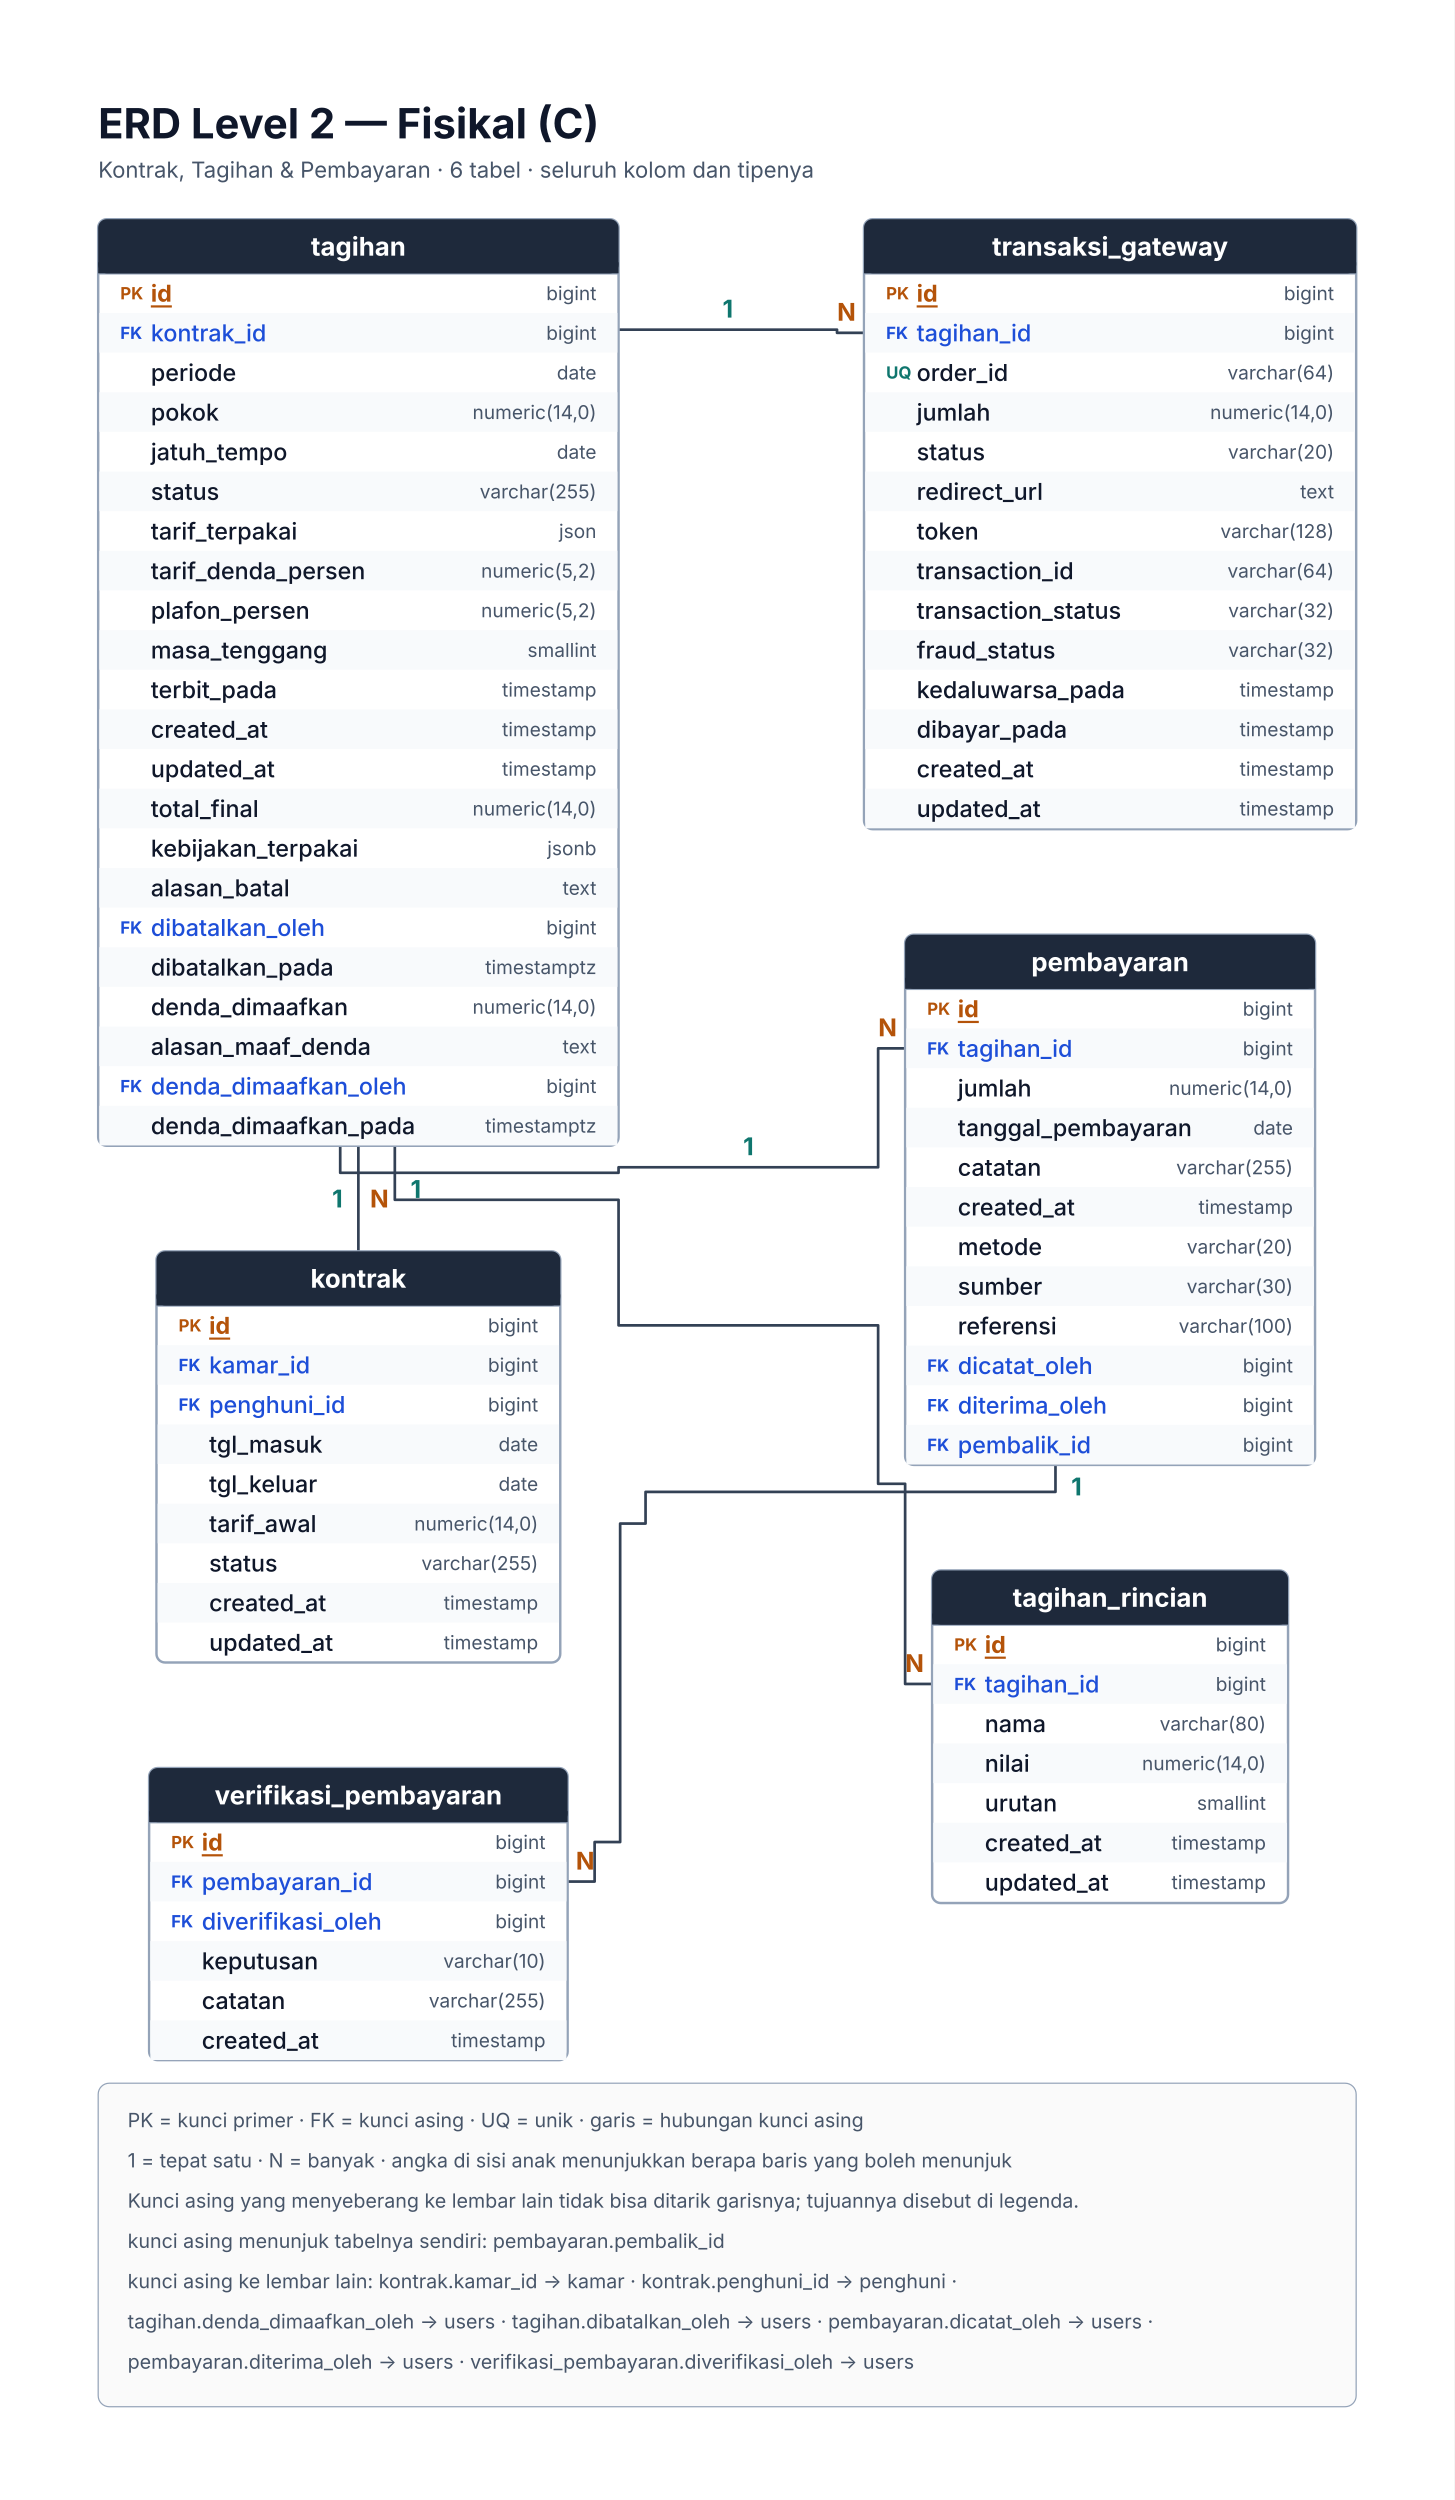
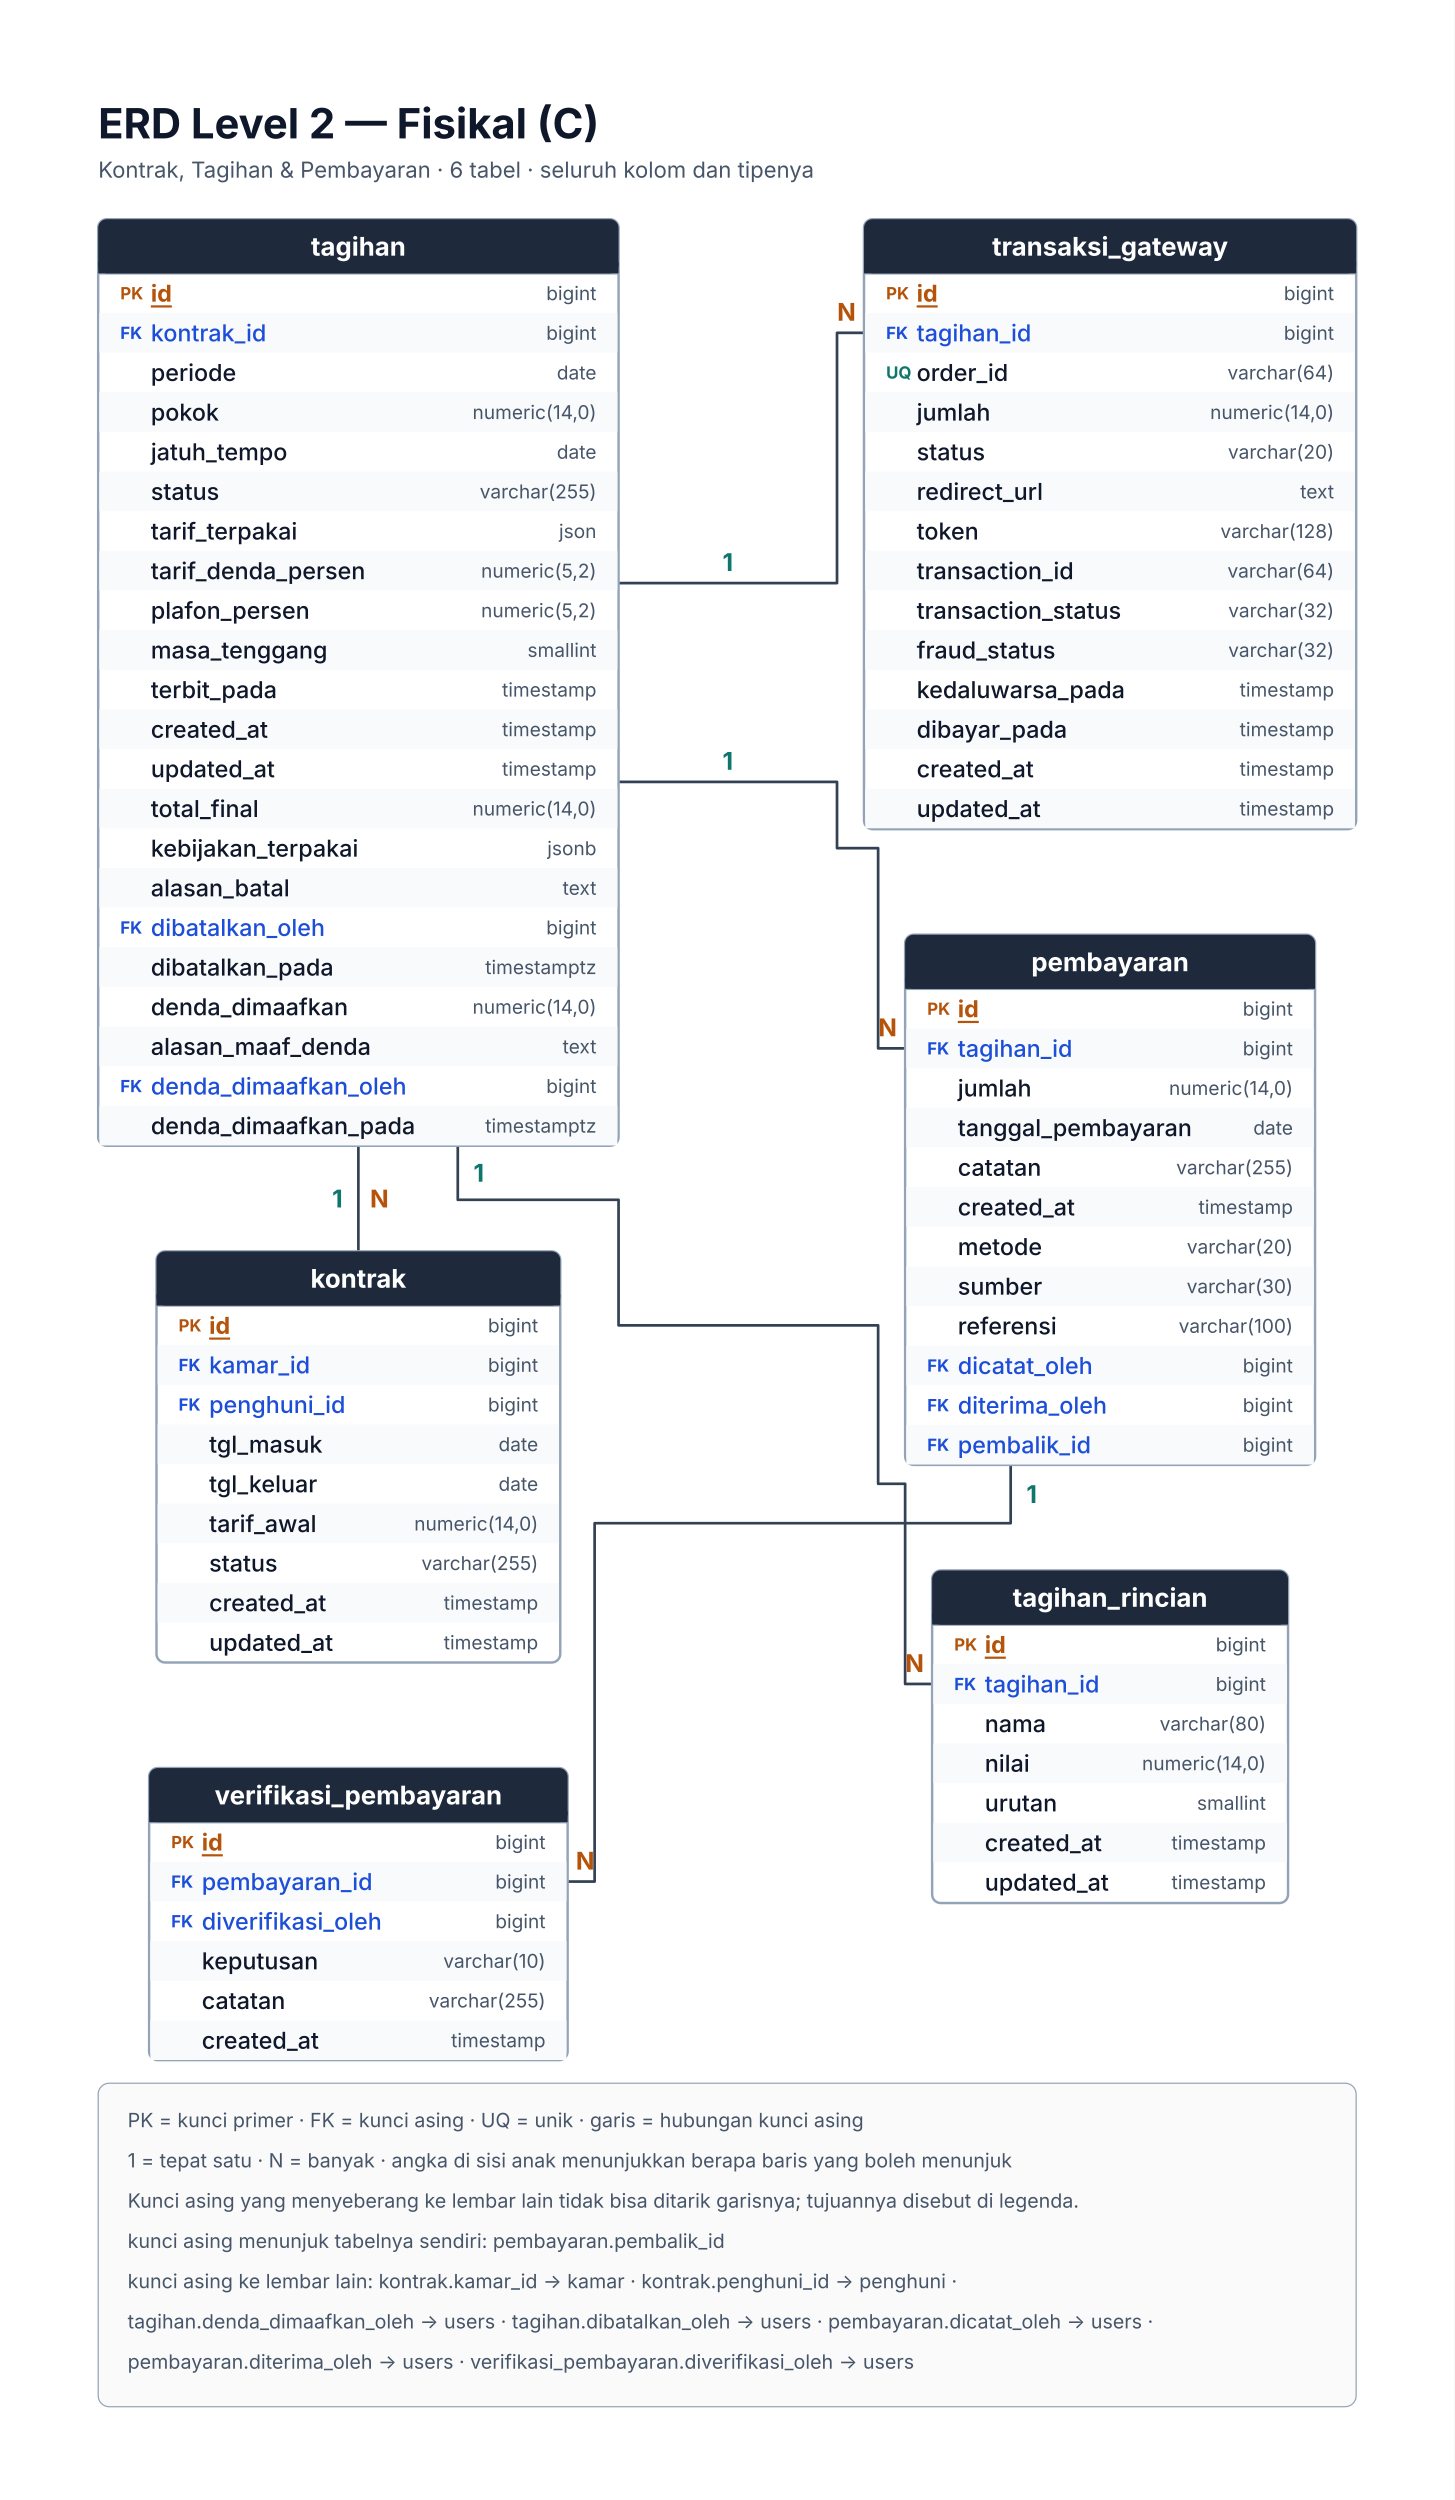
<svg xmlns="http://www.w3.org/2000/svg" width="1185" height="2037" viewBox="0 0 1185 2037" font-family="'Segoe UI', 'Inter', 'Helvetica Neue', Arial, sans-serif">
  <rect width="1185" height="2037" fill="#ffffff" />
  <text x="80" y="100.4" text-anchor="start" dominant-baseline="central" font-size="34" font-weight="700" fill="#0f172a">ERD Level 2 — Fisikal (C)</text>
  <text x="80" y="138.2" text-anchor="start" dominant-baseline="central" font-size="18" font-weight="400" fill="#475569">Kontrak, Tagihan &amp; Pembayaran · 6 tabel · seluruh kolom dan tipenya</text>
  <path d="M 292 933.6 L 292 1019.6" fill="none" stroke="#334155" stroke-width="2.2" stroke-linejoin="round" stroke-linecap="round" />
-   <path d="M 759.5 1372.1 L 737.5 1372.1 L 737.5 1209 L 715.5 1209 L 715.5 1079.9 L 504 1079.9 L 504 977.6 L 321.7 977.6 L 321.7 933.6" fill="none" stroke="#334155" stroke-width="2.2" stroke-linejoin="round" stroke-linecap="round" />
-   <path d="M 737.5 854.2 L 715.5 854.2 L 715.5 951.1 L 504 951.1 L 504 955.6 L 277.2 955.6 L 277.2 933.6" fill="none" stroke="#334155" stroke-width="2.2" stroke-linejoin="round" stroke-linecap="round" />
-   <path d="M 462.5 1533.1 L 484.5 1533.1 L 484.5 1500.9 L 505.3 1500.9 L 505.3 1241.4 L 526 1241.4 L 526 1215.6 L 860 1215.6 L 860 1193.6" fill="none" stroke="#334155" stroke-width="2.2" stroke-linejoin="round" stroke-linecap="round" />
-   <path d="M 704 271.2 L 682 271.2 L 682 268.6 L 504 268.6" fill="none" stroke="#334155" stroke-width="2.2" stroke-linejoin="round" stroke-linecap="round" />
+   <path d="M 759.5 1372.1 L 737.5 1372.1 L 737.5 1209 L 715.5 1209 L 715.5 1079.9 L 504 1079.9 L 504 977.6 L 373 977.6 L 373 933.6" fill="none" stroke="#334155" stroke-width="2.2" stroke-linejoin="round" stroke-linecap="round" />
+   <path d="M 737.5 854.2 L 715.5 854.2 L 715.5 691.1 L 682 691.1 L 682 637.1 L 504 637.1" fill="none" stroke="#334155" stroke-width="2.2" stroke-linejoin="round" stroke-linecap="round" />
+   <path d="M 462.5 1533.1 L 484.5 1533.1 L 484.5 1241.1 L 823.5 1241.1 L 823.5 1193.6" fill="none" stroke="#334155" stroke-width="2.2" stroke-linejoin="round" stroke-linecap="round" />
+   <path d="M 704 271.2 L 682 271.2 L 682 475.1 L 504 475.1" fill="none" stroke="#334155" stroke-width="2.2" stroke-linejoin="round" stroke-linecap="round" />
  <rect x="127.5" y="1019.6" width="329" height="335" rx="7" fill="#ffffff" stroke="#94a3b8" stroke-width="2" />
  <path d="M 127.5 1063.7 L 456.5 1063.7" stroke="#94a3b8" stroke-width="2" />
  <rect x="127.5" y="1019.6" width="329" height="44.1" rx="7" fill="#1e293b" />
  <rect x="127.5" y="1054.7" width="329" height="9" fill="#1e293b" />
  <text x="292" y="1041.6" text-anchor="middle" dominant-baseline="central" font-size="21" font-weight="700" fill="#ffffff">kontrak</text>
  <text x="145.5" y="1079.9" text-anchor="start" dominant-baseline="central" font-size="13.68" font-weight="700" fill="#b45309">PK</text>
  <text x="170.4" y="1079.9" text-anchor="start" dominant-baseline="central" font-size="19" font-weight="700" text-decoration="underline" fill="#b45309">id</text>
  <text x="438.5" y="1079.9" text-anchor="end" dominant-baseline="central" font-size="15.58" font-weight="400" fill="#475569">bigint</text>
  <rect x="128.5" y="1096" width="327" height="32.3" fill="#f8fafc" />
  <text x="145.5" y="1112.1" text-anchor="start" dominant-baseline="central" font-size="13.68" font-weight="700" fill="#1d4ed8">FK</text>
  <text x="170.4" y="1112.1" text-anchor="start" dominant-baseline="central" font-size="19" font-weight="500" fill="#1d4ed8">kamar_id</text>
  <text x="438.5" y="1112.1" text-anchor="end" dominant-baseline="central" font-size="15.58" font-weight="400" fill="#475569">bigint</text>
  <text x="145.5" y="1144.4" text-anchor="start" dominant-baseline="central" font-size="13.68" font-weight="700" fill="#1d4ed8">FK</text>
  <text x="170.4" y="1144.4" text-anchor="start" dominant-baseline="central" font-size="19" font-weight="500" fill="#1d4ed8">penghuni_id</text>
  <text x="438.5" y="1144.4" text-anchor="end" dominant-baseline="central" font-size="15.58" font-weight="400" fill="#475569">bigint</text>
  <rect x="128.5" y="1160.6" width="327" height="32.3" fill="#f8fafc" />
  <text x="170.4" y="1176.7" text-anchor="start" dominant-baseline="central" font-size="19" font-weight="500" fill="#0f172a">tgl_masuk</text>
  <text x="438.5" y="1176.7" text-anchor="end" dominant-baseline="central" font-size="15.58" font-weight="400" fill="#475569">date</text>
  <text x="170.4" y="1209" text-anchor="start" dominant-baseline="central" font-size="19" font-weight="500" fill="#0f172a">tgl_keluar</text>
  <text x="438.5" y="1209" text-anchor="end" dominant-baseline="central" font-size="15.58" font-weight="400" fill="#475569">date</text>
  <rect x="128.5" y="1225.2" width="327" height="32.3" fill="#f8fafc" />
  <text x="170.4" y="1241.4" text-anchor="start" dominant-baseline="central" font-size="19" font-weight="500" fill="#0f172a">tarif_awal</text>
  <text x="438.5" y="1241.4" text-anchor="end" dominant-baseline="central" font-size="15.58" font-weight="400" fill="#475569">numeric(14,0)</text>
  <text x="170.4" y="1273.6" text-anchor="start" dominant-baseline="central" font-size="19" font-weight="500" fill="#0f172a">status</text>
  <text x="438.5" y="1273.6" text-anchor="end" dominant-baseline="central" font-size="15.58" font-weight="400" fill="#475569">varchar(255)</text>
  <rect x="128.5" y="1289.8" width="327" height="32.3" fill="#f8fafc" />
  <text x="170.4" y="1305.9" text-anchor="start" dominant-baseline="central" font-size="19" font-weight="500" fill="#0f172a">created_at</text>
  <text x="438.5" y="1305.9" text-anchor="end" dominant-baseline="central" font-size="15.58" font-weight="400" fill="#475569">timestamp</text>
  <text x="170.4" y="1338.2" text-anchor="start" dominant-baseline="central" font-size="19" font-weight="500" fill="#0f172a">updated_at</text>
  <text x="438.5" y="1338.2" text-anchor="end" dominant-baseline="central" font-size="15.58" font-weight="400" fill="#475569">timestamp</text>
  <rect x="80" y="178.6" width="424" height="755" rx="7" fill="#ffffff" stroke="#94a3b8" stroke-width="2" />
  <path d="M 80 222.7 L 504 222.7" stroke="#94a3b8" stroke-width="2" />
  <rect x="80" y="178.6" width="424" height="44.1" rx="7" fill="#1e293b" />
  <rect x="80" y="213.7" width="424" height="9" fill="#1e293b" />
  <text x="292" y="200.7" text-anchor="middle" dominant-baseline="central" font-size="21" font-weight="700" fill="#ffffff">tagihan</text>
  <text x="98" y="238.9" text-anchor="start" dominant-baseline="central" font-size="13.68" font-weight="700" fill="#b45309">PK</text>
  <text x="122.9" y="238.9" text-anchor="start" dominant-baseline="central" font-size="19" font-weight="700" text-decoration="underline" fill="#b45309">id</text>
  <text x="486" y="238.9" text-anchor="end" dominant-baseline="central" font-size="15.58" font-weight="400" fill="#475569">bigint</text>
  <rect x="81" y="255" width="422" height="32.3" fill="#f8fafc" />
  <text x="98" y="271.2" text-anchor="start" dominant-baseline="central" font-size="13.68" font-weight="700" fill="#1d4ed8">FK</text>
  <text x="122.9" y="271.2" text-anchor="start" dominant-baseline="central" font-size="19" font-weight="500" fill="#1d4ed8">kontrak_id</text>
  <text x="486" y="271.2" text-anchor="end" dominant-baseline="central" font-size="15.58" font-weight="400" fill="#475569">bigint</text>
  <text x="122.9" y="303.5" text-anchor="start" dominant-baseline="central" font-size="19" font-weight="500" fill="#0f172a">periode</text>
  <text x="486" y="303.5" text-anchor="end" dominant-baseline="central" font-size="15.58" font-weight="400" fill="#475569">date</text>
  <rect x="81" y="319.6" width="422" height="32.3" fill="#f8fafc" />
  <text x="122.9" y="335.8" text-anchor="start" dominant-baseline="central" font-size="19" font-weight="500" fill="#0f172a">pokok</text>
  <text x="486" y="335.8" text-anchor="end" dominant-baseline="central" font-size="15.58" font-weight="400" fill="#475569">numeric(14,0)</text>
  <text x="122.9" y="368.1" text-anchor="start" dominant-baseline="central" font-size="19" font-weight="500" fill="#0f172a">jatuh_tempo</text>
  <text x="486" y="368.1" text-anchor="end" dominant-baseline="central" font-size="15.58" font-weight="400" fill="#475569">date</text>
  <rect x="81" y="384.2" width="422" height="32.3" fill="#f8fafc" />
  <text x="122.9" y="400.4" text-anchor="start" dominant-baseline="central" font-size="19" font-weight="500" fill="#0f172a">status</text>
  <text x="486" y="400.4" text-anchor="end" dominant-baseline="central" font-size="15.58" font-weight="400" fill="#475569">varchar(255)</text>
  <text x="122.9" y="432.7" text-anchor="start" dominant-baseline="central" font-size="19" font-weight="500" fill="#0f172a">tarif_terpakai</text>
  <text x="486" y="432.7" text-anchor="end" dominant-baseline="central" font-size="15.58" font-weight="400" fill="#475569">json</text>
  <rect x="81" y="448.8" width="422" height="32.3" fill="#f8fafc" />
  <text x="122.9" y="465" text-anchor="start" dominant-baseline="central" font-size="19" font-weight="500" fill="#0f172a">tarif_denda_persen</text>
  <text x="486" y="465" text-anchor="end" dominant-baseline="central" font-size="15.58" font-weight="400" fill="#475569">numeric(5,2)</text>
  <text x="122.9" y="497.3" text-anchor="start" dominant-baseline="central" font-size="19" font-weight="500" fill="#0f172a">plafon_persen</text>
  <text x="486" y="497.3" text-anchor="end" dominant-baseline="central" font-size="15.58" font-weight="400" fill="#475569">numeric(5,2)</text>
  <rect x="81" y="513.4" width="422" height="32.3" fill="#f8fafc" />
  <text x="122.9" y="529.6" text-anchor="start" dominant-baseline="central" font-size="19" font-weight="500" fill="#0f172a">masa_tenggang</text>
  <text x="486" y="529.6" text-anchor="end" dominant-baseline="central" font-size="15.58" font-weight="400" fill="#475569">smallint</text>
  <text x="122.9" y="561.9" text-anchor="start" dominant-baseline="central" font-size="19" font-weight="500" fill="#0f172a">terbit_pada</text>
  <text x="486" y="561.9" text-anchor="end" dominant-baseline="central" font-size="15.58" font-weight="400" fill="#475569">timestamp</text>
  <rect x="81" y="578" width="422" height="32.3" fill="#f8fafc" />
  <text x="122.9" y="594.2" text-anchor="start" dominant-baseline="central" font-size="19" font-weight="500" fill="#0f172a">created_at</text>
  <text x="486" y="594.2" text-anchor="end" dominant-baseline="central" font-size="15.58" font-weight="400" fill="#475569">timestamp</text>
  <text x="122.9" y="626.4" text-anchor="start" dominant-baseline="central" font-size="19" font-weight="500" fill="#0f172a">updated_at</text>
  <text x="486" y="626.4" text-anchor="end" dominant-baseline="central" font-size="15.58" font-weight="400" fill="#475569">timestamp</text>
  <rect x="81" y="642.6" width="422" height="32.3" fill="#f8fafc" />
  <text x="122.9" y="658.8" text-anchor="start" dominant-baseline="central" font-size="19" font-weight="500" fill="#0f172a">total_final</text>
  <text x="486" y="658.8" text-anchor="end" dominant-baseline="central" font-size="15.58" font-weight="400" fill="#475569">numeric(14,0)</text>
  <text x="122.9" y="691.1" text-anchor="start" dominant-baseline="central" font-size="19" font-weight="500" fill="#0f172a">kebijakan_terpakai</text>
  <text x="486" y="691.1" text-anchor="end" dominant-baseline="central" font-size="15.58" font-weight="400" fill="#475569">jsonb</text>
  <rect x="81" y="707.2" width="422" height="32.3" fill="#f8fafc" />
  <text x="122.9" y="723.4" text-anchor="start" dominant-baseline="central" font-size="19" font-weight="500" fill="#0f172a">alasan_batal</text>
  <text x="486" y="723.4" text-anchor="end" dominant-baseline="central" font-size="15.58" font-weight="400" fill="#475569">text</text>
  <text x="98" y="755.7" text-anchor="start" dominant-baseline="central" font-size="13.68" font-weight="700" fill="#1d4ed8">FK</text>
  <text x="122.9" y="755.7" text-anchor="start" dominant-baseline="central" font-size="19" font-weight="500" fill="#1d4ed8">dibatalkan_oleh</text>
  <text x="486" y="755.7" text-anchor="end" dominant-baseline="central" font-size="15.58" font-weight="400" fill="#475569">bigint</text>
  <rect x="81" y="771.8" width="422" height="32.3" fill="#f8fafc" />
  <text x="122.9" y="788" text-anchor="start" dominant-baseline="central" font-size="19" font-weight="500" fill="#0f172a">dibatalkan_pada</text>
  <text x="486" y="788" text-anchor="end" dominant-baseline="central" font-size="15.58" font-weight="400" fill="#475569">timestamptz</text>
  <text x="122.9" y="820.3" text-anchor="start" dominant-baseline="central" font-size="19" font-weight="500" fill="#0f172a">denda_dimaafkan</text>
  <text x="486" y="820.3" text-anchor="end" dominant-baseline="central" font-size="15.58" font-weight="400" fill="#475569">numeric(14,0)</text>
  <rect x="81" y="836.4" width="422" height="32.3" fill="#f8fafc" />
  <text x="122.9" y="852.6" text-anchor="start" dominant-baseline="central" font-size="19" font-weight="500" fill="#0f172a">alasan_maaf_denda</text>
  <text x="486" y="852.6" text-anchor="end" dominant-baseline="central" font-size="15.58" font-weight="400" fill="#475569">text</text>
  <text x="98" y="884.9" text-anchor="start" dominant-baseline="central" font-size="13.68" font-weight="700" fill="#1d4ed8">FK</text>
  <text x="122.9" y="884.9" text-anchor="start" dominant-baseline="central" font-size="19" font-weight="500" fill="#1d4ed8">denda_dimaafkan_oleh</text>
  <text x="486" y="884.9" text-anchor="end" dominant-baseline="central" font-size="15.58" font-weight="400" fill="#475569">bigint</text>
  <rect x="81" y="901" width="422" height="32.3" fill="#f8fafc" />
  <text x="122.9" y="917.2" text-anchor="start" dominant-baseline="central" font-size="19" font-weight="500" fill="#0f172a">denda_dimaafkan_pada</text>
  <text x="486" y="917.2" text-anchor="end" dominant-baseline="central" font-size="15.58" font-weight="400" fill="#475569">timestamptz</text>
  <rect x="759.5" y="1279.6" width="290" height="271" rx="7" fill="#ffffff" stroke="#94a3b8" stroke-width="2" />
  <path d="M 759.5 1323.7 L 1049.5 1323.7" stroke="#94a3b8" stroke-width="2" />
  <rect x="759.5" y="1279.6" width="290" height="44.1" rx="7" fill="#1e293b" />
  <rect x="759.5" y="1314.7" width="290" height="9" fill="#1e293b" />
  <text x="904.5" y="1301.6" text-anchor="middle" dominant-baseline="central" font-size="21" font-weight="700" fill="#ffffff">tagihan_rincian</text>
  <text x="777.5" y="1339.9" text-anchor="start" dominant-baseline="central" font-size="13.68" font-weight="700" fill="#b45309">PK</text>
  <text x="802.4" y="1339.9" text-anchor="start" dominant-baseline="central" font-size="19" font-weight="700" text-decoration="underline" fill="#b45309">id</text>
  <text x="1031.5" y="1339.9" text-anchor="end" dominant-baseline="central" font-size="15.58" font-weight="400" fill="#475569">bigint</text>
  <rect x="760.5" y="1356" width="288" height="32.3" fill="#f8fafc" />
  <text x="777.5" y="1372.1" text-anchor="start" dominant-baseline="central" font-size="13.68" font-weight="700" fill="#1d4ed8">FK</text>
  <text x="802.4" y="1372.1" text-anchor="start" dominant-baseline="central" font-size="19" font-weight="500" fill="#1d4ed8">tagihan_id</text>
  <text x="1031.5" y="1372.1" text-anchor="end" dominant-baseline="central" font-size="15.58" font-weight="400" fill="#475569">bigint</text>
  <text x="802.4" y="1404.4" text-anchor="start" dominant-baseline="central" font-size="19" font-weight="500" fill="#0f172a">nama</text>
  <text x="1031.5" y="1404.4" text-anchor="end" dominant-baseline="central" font-size="15.58" font-weight="400" fill="#475569">varchar(80)</text>
  <rect x="760.5" y="1420.6" width="288" height="32.3" fill="#f8fafc" />
  <text x="802.4" y="1436.7" text-anchor="start" dominant-baseline="central" font-size="19" font-weight="500" fill="#0f172a">nilai</text>
  <text x="1031.5" y="1436.7" text-anchor="end" dominant-baseline="central" font-size="15.58" font-weight="400" fill="#475569">numeric(14,0)</text>
  <text x="802.4" y="1469" text-anchor="start" dominant-baseline="central" font-size="19" font-weight="500" fill="#0f172a">urutan</text>
  <text x="1031.5" y="1469" text-anchor="end" dominant-baseline="central" font-size="15.58" font-weight="400" fill="#475569">smallint</text>
  <rect x="760.5" y="1485.2" width="288" height="32.3" fill="#f8fafc" />
  <text x="802.4" y="1501.4" text-anchor="start" dominant-baseline="central" font-size="19" font-weight="500" fill="#0f172a">created_at</text>
  <text x="1031.5" y="1501.4" text-anchor="end" dominant-baseline="central" font-size="15.58" font-weight="400" fill="#475569">timestamp</text>
  <text x="802.4" y="1533.6" text-anchor="start" dominant-baseline="central" font-size="19" font-weight="500" fill="#0f172a">updated_at</text>
  <text x="1031.5" y="1533.6" text-anchor="end" dominant-baseline="central" font-size="15.58" font-weight="400" fill="#475569">timestamp</text>
  <rect x="737.5" y="761.6" width="334" height="432" rx="7" fill="#ffffff" stroke="#94a3b8" stroke-width="2" />
  <path d="M 737.5 805.7 L 1071.5 805.7" stroke="#94a3b8" stroke-width="2" />
  <rect x="737.5" y="761.6" width="334" height="44.1" rx="7" fill="#1e293b" />
  <rect x="737.5" y="796.7" width="334" height="9" fill="#1e293b" />
  <text x="904.5" y="783.7" text-anchor="middle" dominant-baseline="central" font-size="21" font-weight="700" fill="#ffffff">pembayaran</text>
  <text x="755.5" y="821.9" text-anchor="start" dominant-baseline="central" font-size="13.68" font-weight="700" fill="#b45309">PK</text>
  <text x="780.4" y="821.9" text-anchor="start" dominant-baseline="central" font-size="19" font-weight="700" text-decoration="underline" fill="#b45309">id</text>
  <text x="1053.5" y="821.9" text-anchor="end" dominant-baseline="central" font-size="15.58" font-weight="400" fill="#475569">bigint</text>
  <rect x="738.5" y="838" width="332" height="32.3" fill="#f8fafc" />
  <text x="755.5" y="854.2" text-anchor="start" dominant-baseline="central" font-size="13.68" font-weight="700" fill="#1d4ed8">FK</text>
  <text x="780.4" y="854.2" text-anchor="start" dominant-baseline="central" font-size="19" font-weight="500" fill="#1d4ed8">tagihan_id</text>
  <text x="1053.5" y="854.2" text-anchor="end" dominant-baseline="central" font-size="15.58" font-weight="400" fill="#475569">bigint</text>
  <text x="780.4" y="886.5" text-anchor="start" dominant-baseline="central" font-size="19" font-weight="500" fill="#0f172a">jumlah</text>
  <text x="1053.5" y="886.5" text-anchor="end" dominant-baseline="central" font-size="15.58" font-weight="400" fill="#475569">numeric(14,0)</text>
  <rect x="738.5" y="902.6" width="332" height="32.3" fill="#f8fafc" />
  <text x="780.4" y="918.8" text-anchor="start" dominant-baseline="central" font-size="19" font-weight="500" fill="#0f172a">tanggal_pembayaran</text>
  <text x="1053.5" y="918.8" text-anchor="end" dominant-baseline="central" font-size="15.58" font-weight="400" fill="#475569">date</text>
  <text x="780.4" y="951.1" text-anchor="start" dominant-baseline="central" font-size="19" font-weight="500" fill="#0f172a">catatan</text>
  <text x="1053.5" y="951.1" text-anchor="end" dominant-baseline="central" font-size="15.58" font-weight="400" fill="#475569">varchar(255)</text>
  <rect x="738.5" y="967.2" width="332" height="32.3" fill="#f8fafc" />
  <text x="780.4" y="983.4" text-anchor="start" dominant-baseline="central" font-size="19" font-weight="500" fill="#0f172a">created_at</text>
  <text x="1053.5" y="983.4" text-anchor="end" dominant-baseline="central" font-size="15.58" font-weight="400" fill="#475569">timestamp</text>
  <text x="780.4" y="1015.7" text-anchor="start" dominant-baseline="central" font-size="19" font-weight="500" fill="#0f172a">metode</text>
  <text x="1053.5" y="1015.7" text-anchor="end" dominant-baseline="central" font-size="15.58" font-weight="400" fill="#475569">varchar(20)</text>
  <rect x="738.5" y="1031.8" width="332" height="32.3" fill="#f8fafc" />
  <text x="780.4" y="1048" text-anchor="start" dominant-baseline="central" font-size="19" font-weight="500" fill="#0f172a">sumber</text>
  <text x="1053.5" y="1048" text-anchor="end" dominant-baseline="central" font-size="15.58" font-weight="400" fill="#475569">varchar(30)</text>
  <text x="780.4" y="1080.3" text-anchor="start" dominant-baseline="central" font-size="19" font-weight="500" fill="#0f172a">referensi</text>
  <text x="1053.5" y="1080.3" text-anchor="end" dominant-baseline="central" font-size="15.58" font-weight="400" fill="#475569">varchar(100)</text>
  <rect x="738.5" y="1096.4" width="332" height="32.3" fill="#f8fafc" />
  <text x="755.5" y="1112.6" text-anchor="start" dominant-baseline="central" font-size="13.68" font-weight="700" fill="#1d4ed8">FK</text>
  <text x="780.4" y="1112.6" text-anchor="start" dominant-baseline="central" font-size="19" font-weight="500" fill="#1d4ed8">dicatat_oleh</text>
  <text x="1053.5" y="1112.6" text-anchor="end" dominant-baseline="central" font-size="15.58" font-weight="400" fill="#475569">bigint</text>
  <text x="755.5" y="1144.9" text-anchor="start" dominant-baseline="central" font-size="13.68" font-weight="700" fill="#1d4ed8">FK</text>
  <text x="780.4" y="1144.9" text-anchor="start" dominant-baseline="central" font-size="19" font-weight="500" fill="#1d4ed8">diterima_oleh</text>
  <text x="1053.5" y="1144.9" text-anchor="end" dominant-baseline="central" font-size="15.58" font-weight="400" fill="#475569">bigint</text>
  <rect x="738.5" y="1161" width="332" height="32.3" fill="#f8fafc" />
  <text x="755.5" y="1177.2" text-anchor="start" dominant-baseline="central" font-size="13.68" font-weight="700" fill="#1d4ed8">FK</text>
  <text x="780.4" y="1177.2" text-anchor="start" dominant-baseline="central" font-size="19" font-weight="500" fill="#1d4ed8">pembalik_id</text>
  <text x="1053.5" y="1177.2" text-anchor="end" dominant-baseline="central" font-size="15.58" font-weight="400" fill="#475569">bigint</text>
  <rect x="121.5" y="1440.6" width="341" height="238" rx="7" fill="#ffffff" stroke="#94a3b8" stroke-width="2" />
  <path d="M 121.5 1484.7 L 462.5 1484.7" stroke="#94a3b8" stroke-width="2" />
  <rect x="121.5" y="1440.6" width="341" height="44.1" rx="7" fill="#1e293b" />
  <rect x="121.5" y="1475.7" width="341" height="9" fill="#1e293b" />
  <text x="292" y="1462.6" text-anchor="middle" dominant-baseline="central" font-size="21" font-weight="700" fill="#ffffff">verifikasi_pembayaran</text>
  <text x="139.5" y="1500.9" text-anchor="start" dominant-baseline="central" font-size="13.68" font-weight="700" fill="#b45309">PK</text>
  <text x="164.4" y="1500.9" text-anchor="start" dominant-baseline="central" font-size="19" font-weight="700" text-decoration="underline" fill="#b45309">id</text>
  <text x="444.5" y="1500.9" text-anchor="end" dominant-baseline="central" font-size="15.58" font-weight="400" fill="#475569">bigint</text>
  <rect x="122.5" y="1517" width="339" height="32.3" fill="#f8fafc" />
  <text x="139.5" y="1533.1" text-anchor="start" dominant-baseline="central" font-size="13.68" font-weight="700" fill="#1d4ed8">FK</text>
  <text x="164.4" y="1533.1" text-anchor="start" dominant-baseline="central" font-size="19" font-weight="500" fill="#1d4ed8">pembayaran_id</text>
  <text x="444.5" y="1533.1" text-anchor="end" dominant-baseline="central" font-size="15.58" font-weight="400" fill="#475569">bigint</text>
  <text x="139.5" y="1565.4" text-anchor="start" dominant-baseline="central" font-size="13.68" font-weight="700" fill="#1d4ed8">FK</text>
  <text x="164.4" y="1565.4" text-anchor="start" dominant-baseline="central" font-size="19" font-weight="500" fill="#1d4ed8">diverifikasi_oleh</text>
  <text x="444.5" y="1565.4" text-anchor="end" dominant-baseline="central" font-size="15.58" font-weight="400" fill="#475569">bigint</text>
  <rect x="122.5" y="1581.6" width="339" height="32.3" fill="#f8fafc" />
  <text x="164.4" y="1597.7" text-anchor="start" dominant-baseline="central" font-size="19" font-weight="500" fill="#0f172a">keputusan</text>
  <text x="444.5" y="1597.7" text-anchor="end" dominant-baseline="central" font-size="15.58" font-weight="400" fill="#475569">varchar(10)</text>
  <text x="164.4" y="1630" text-anchor="start" dominant-baseline="central" font-size="19" font-weight="500" fill="#0f172a">catatan</text>
  <text x="444.5" y="1630" text-anchor="end" dominant-baseline="central" font-size="15.58" font-weight="400" fill="#475569">varchar(255)</text>
  <rect x="122.5" y="1646.2" width="339" height="32.3" fill="#f8fafc" />
  <text x="164.4" y="1662.4" text-anchor="start" dominant-baseline="central" font-size="19" font-weight="500" fill="#0f172a">created_at</text>
  <text x="444.5" y="1662.4" text-anchor="end" dominant-baseline="central" font-size="15.58" font-weight="400" fill="#475569">timestamp</text>
  <rect x="704" y="178.6" width="401" height="497" rx="7" fill="#ffffff" stroke="#94a3b8" stroke-width="2" />
  <path d="M 704 222.7 L 1105 222.7" stroke="#94a3b8" stroke-width="2" />
  <rect x="704" y="178.6" width="401" height="44.1" rx="7" fill="#1e293b" />
  <rect x="704" y="213.7" width="401" height="9" fill="#1e293b" />
  <text x="904.5" y="200.7" text-anchor="middle" dominant-baseline="central" font-size="21" font-weight="700" fill="#ffffff">transaksi_gateway</text>
  <text x="722" y="238.9" text-anchor="start" dominant-baseline="central" font-size="13.68" font-weight="700" fill="#b45309">PK</text>
  <text x="746.9" y="238.9" text-anchor="start" dominant-baseline="central" font-size="19" font-weight="700" text-decoration="underline" fill="#b45309">id</text>
  <text x="1087" y="238.9" text-anchor="end" dominant-baseline="central" font-size="15.58" font-weight="400" fill="#475569">bigint</text>
  <rect x="705" y="255" width="399" height="32.3" fill="#f8fafc" />
  <text x="722" y="271.2" text-anchor="start" dominant-baseline="central" font-size="13.68" font-weight="700" fill="#1d4ed8">FK</text>
  <text x="746.9" y="271.2" text-anchor="start" dominant-baseline="central" font-size="19" font-weight="500" fill="#1d4ed8">tagihan_id</text>
  <text x="1087" y="271.2" text-anchor="end" dominant-baseline="central" font-size="15.58" font-weight="400" fill="#475569">bigint</text>
  <text x="722" y="303.5" text-anchor="start" dominant-baseline="central" font-size="13.68" font-weight="700" fill="#0f766e">UQ</text>
  <text x="746.9" y="303.5" text-anchor="start" dominant-baseline="central" font-size="19" font-weight="500" fill="#0f172a">order_id</text>
  <text x="1087" y="303.5" text-anchor="end" dominant-baseline="central" font-size="15.58" font-weight="400" fill="#475569">varchar(64)</text>
  <rect x="705" y="319.6" width="399" height="32.3" fill="#f8fafc" />
  <text x="746.9" y="335.8" text-anchor="start" dominant-baseline="central" font-size="19" font-weight="500" fill="#0f172a">jumlah</text>
  <text x="1087" y="335.8" text-anchor="end" dominant-baseline="central" font-size="15.58" font-weight="400" fill="#475569">numeric(14,0)</text>
  <text x="746.9" y="368.1" text-anchor="start" dominant-baseline="central" font-size="19" font-weight="500" fill="#0f172a">status</text>
  <text x="1087" y="368.1" text-anchor="end" dominant-baseline="central" font-size="15.58" font-weight="400" fill="#475569">varchar(20)</text>
  <rect x="705" y="384.2" width="399" height="32.3" fill="#f8fafc" />
  <text x="746.9" y="400.4" text-anchor="start" dominant-baseline="central" font-size="19" font-weight="500" fill="#0f172a">redirect_url</text>
  <text x="1087" y="400.4" text-anchor="end" dominant-baseline="central" font-size="15.58" font-weight="400" fill="#475569">text</text>
  <text x="746.9" y="432.7" text-anchor="start" dominant-baseline="central" font-size="19" font-weight="500" fill="#0f172a">token</text>
  <text x="1087" y="432.7" text-anchor="end" dominant-baseline="central" font-size="15.58" font-weight="400" fill="#475569">varchar(128)</text>
  <rect x="705" y="448.8" width="399" height="32.3" fill="#f8fafc" />
  <text x="746.9" y="465" text-anchor="start" dominant-baseline="central" font-size="19" font-weight="500" fill="#0f172a">transaction_id</text>
  <text x="1087" y="465" text-anchor="end" dominant-baseline="central" font-size="15.58" font-weight="400" fill="#475569">varchar(64)</text>
  <text x="746.9" y="497.3" text-anchor="start" dominant-baseline="central" font-size="19" font-weight="500" fill="#0f172a">transaction_status</text>
  <text x="1087" y="497.3" text-anchor="end" dominant-baseline="central" font-size="15.58" font-weight="400" fill="#475569">varchar(32)</text>
  <rect x="705" y="513.4" width="399" height="32.3" fill="#f8fafc" />
  <text x="746.9" y="529.6" text-anchor="start" dominant-baseline="central" font-size="19" font-weight="500" fill="#0f172a">fraud_status</text>
  <text x="1087" y="529.6" text-anchor="end" dominant-baseline="central" font-size="15.58" font-weight="400" fill="#475569">varchar(32)</text>
  <text x="746.9" y="561.9" text-anchor="start" dominant-baseline="central" font-size="19" font-weight="500" fill="#0f172a">kedaluwarsa_pada</text>
  <text x="1087" y="561.9" text-anchor="end" dominant-baseline="central" font-size="15.58" font-weight="400" fill="#475569">timestamp</text>
  <rect x="705" y="578" width="399" height="32.3" fill="#f8fafc" />
  <text x="746.9" y="594.2" text-anchor="start" dominant-baseline="central" font-size="19" font-weight="500" fill="#0f172a">dibayar_pada</text>
  <text x="1087" y="594.2" text-anchor="end" dominant-baseline="central" font-size="15.58" font-weight="400" fill="#475569">timestamp</text>
  <text x="746.9" y="626.4" text-anchor="start" dominant-baseline="central" font-size="19" font-weight="500" fill="#0f172a">created_at</text>
  <text x="1087" y="626.4" text-anchor="end" dominant-baseline="central" font-size="15.58" font-weight="400" fill="#475569">timestamp</text>
  <rect x="705" y="642.6" width="399" height="32.3" fill="#f8fafc" />
  <text x="746.9" y="658.8" text-anchor="start" dominant-baseline="central" font-size="19" font-weight="500" fill="#0f172a">updated_at</text>
  <text x="1087" y="658.8" text-anchor="end" dominant-baseline="central" font-size="15.58" font-weight="400" fill="#475569">timestamp</text>
  <text x="309.1" y="976.6" text-anchor="middle" dominant-baseline="central" font-size="19.95" font-weight="700" fill="#b45309">N</text>
  <text x="274.9" y="976.6" text-anchor="middle" dominant-baseline="central" font-size="19.95" font-weight="700" fill="#0f766e">1</text>
  <text x="745.2" y="1355.1" text-anchor="middle" dominant-baseline="central" font-size="19.95" font-weight="700" fill="#b45309">N</text>
-   <text x="338.8" y="968.8" text-anchor="middle" dominant-baseline="central" font-size="19.95" font-weight="700" fill="#0f766e">1</text>
+   <text x="390.1" y="955.6" text-anchor="middle" dominant-baseline="central" font-size="19.95" font-weight="700" fill="#0f766e">1</text>
  <text x="723.2" y="837.1" text-anchor="middle" dominant-baseline="central" font-size="19.95" font-weight="700" fill="#b45309">N</text>
-   <text x="609.8" y="934" text-anchor="middle" dominant-baseline="central" font-size="19.95" font-weight="700" fill="#0f766e">1</text>
+   <text x="593" y="620" text-anchor="middle" dominant-baseline="central" font-size="19.95" font-weight="700" fill="#0f766e">1</text>
  <text x="476.8" y="1516.1" text-anchor="middle" dominant-baseline="central" font-size="19.95" font-weight="700" fill="#b45309">N</text>
-   <text x="877.1" y="1211.2" text-anchor="middle" dominant-baseline="central" font-size="19.95" font-weight="700" fill="#0f766e">1</text>
+   <text x="840.6" y="1217.4" text-anchor="middle" dominant-baseline="central" font-size="19.95" font-weight="700" fill="#0f766e">1</text>
  <text x="689.7" y="254.1" text-anchor="middle" dominant-baseline="central" font-size="19.95" font-weight="700" fill="#b45309">N</text>
-   <text x="593" y="251.5" text-anchor="middle" dominant-baseline="central" font-size="19.95" font-weight="700" fill="#0f766e">1</text>
+   <text x="593" y="458" text-anchor="middle" dominant-baseline="central" font-size="19.95" font-weight="700" fill="#0f766e">1</text>
  <rect x="80" y="1697.4" width="1025" height="263.6" rx="9" fill="#fafafa" stroke="#94a3b8" stroke-width="1" />
  <text x="104" y="1727.4" text-anchor="start" dominant-baseline="central" font-size="16" font-weight="400" fill="#475569">PK = kunci primer · FK = kunci asing · UQ = unik · garis = hubungan kunci asing</text>
  <text x="104" y="1760.2" text-anchor="start" dominant-baseline="central" font-size="16" font-weight="400" fill="#475569">1 = tepat satu · N = banyak · angka di sisi anak menunjukkan berapa baris yang boleh menunjuk</text>
  <text x="104" y="1793" text-anchor="start" dominant-baseline="central" font-size="16" font-weight="400" fill="#475569">Kunci asing yang menyeberang ke lembar lain tidak bisa ditarik garisnya; tujuannya disebut di legenda.</text>
  <text x="104" y="1825.8" text-anchor="start" dominant-baseline="central" font-size="16" font-weight="400" fill="#475569">kunci asing menunjuk tabelnya sendiri: pembayaran.pembalik_id</text>
  <text x="104" y="1858.6" text-anchor="start" dominant-baseline="central" font-size="16" font-weight="400" fill="#475569">kunci asing ke lembar lain: kontrak.kamar_id → kamar · kontrak.penghuni_id → penghuni ·</text>
  <text x="104" y="1891.4" text-anchor="start" dominant-baseline="central" font-size="16" font-weight="400" fill="#475569">tagihan.denda_dimaafkan_oleh → users · tagihan.dibatalkan_oleh → users · pembayaran.dicatat_oleh → users ·</text>
  <text x="104" y="1924.2" text-anchor="start" dominant-baseline="central" font-size="16" font-weight="400" fill="#475569">pembayaran.diterima_oleh → users · verifikasi_pembayaran.diverifikasi_oleh → users</text>
</svg>
